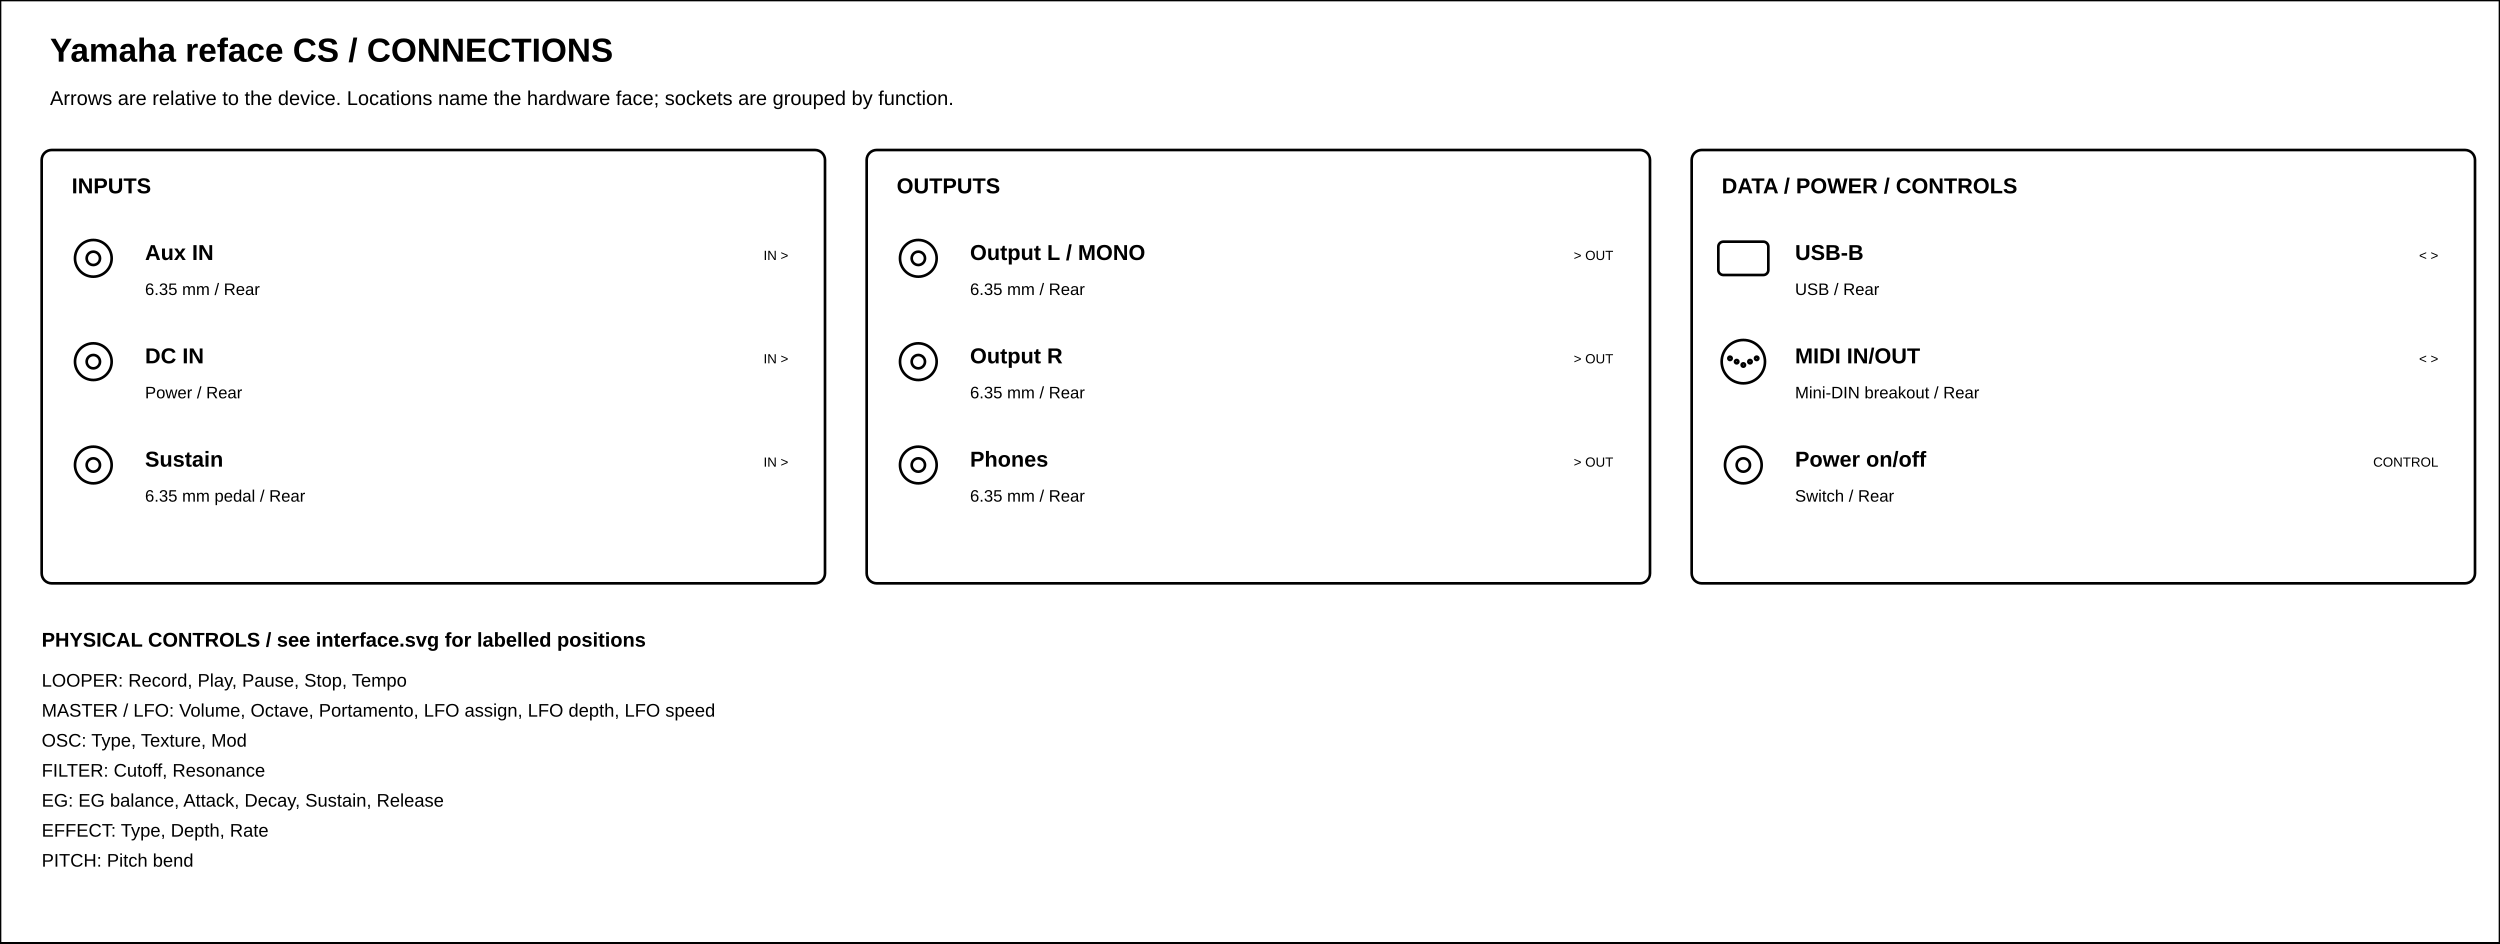
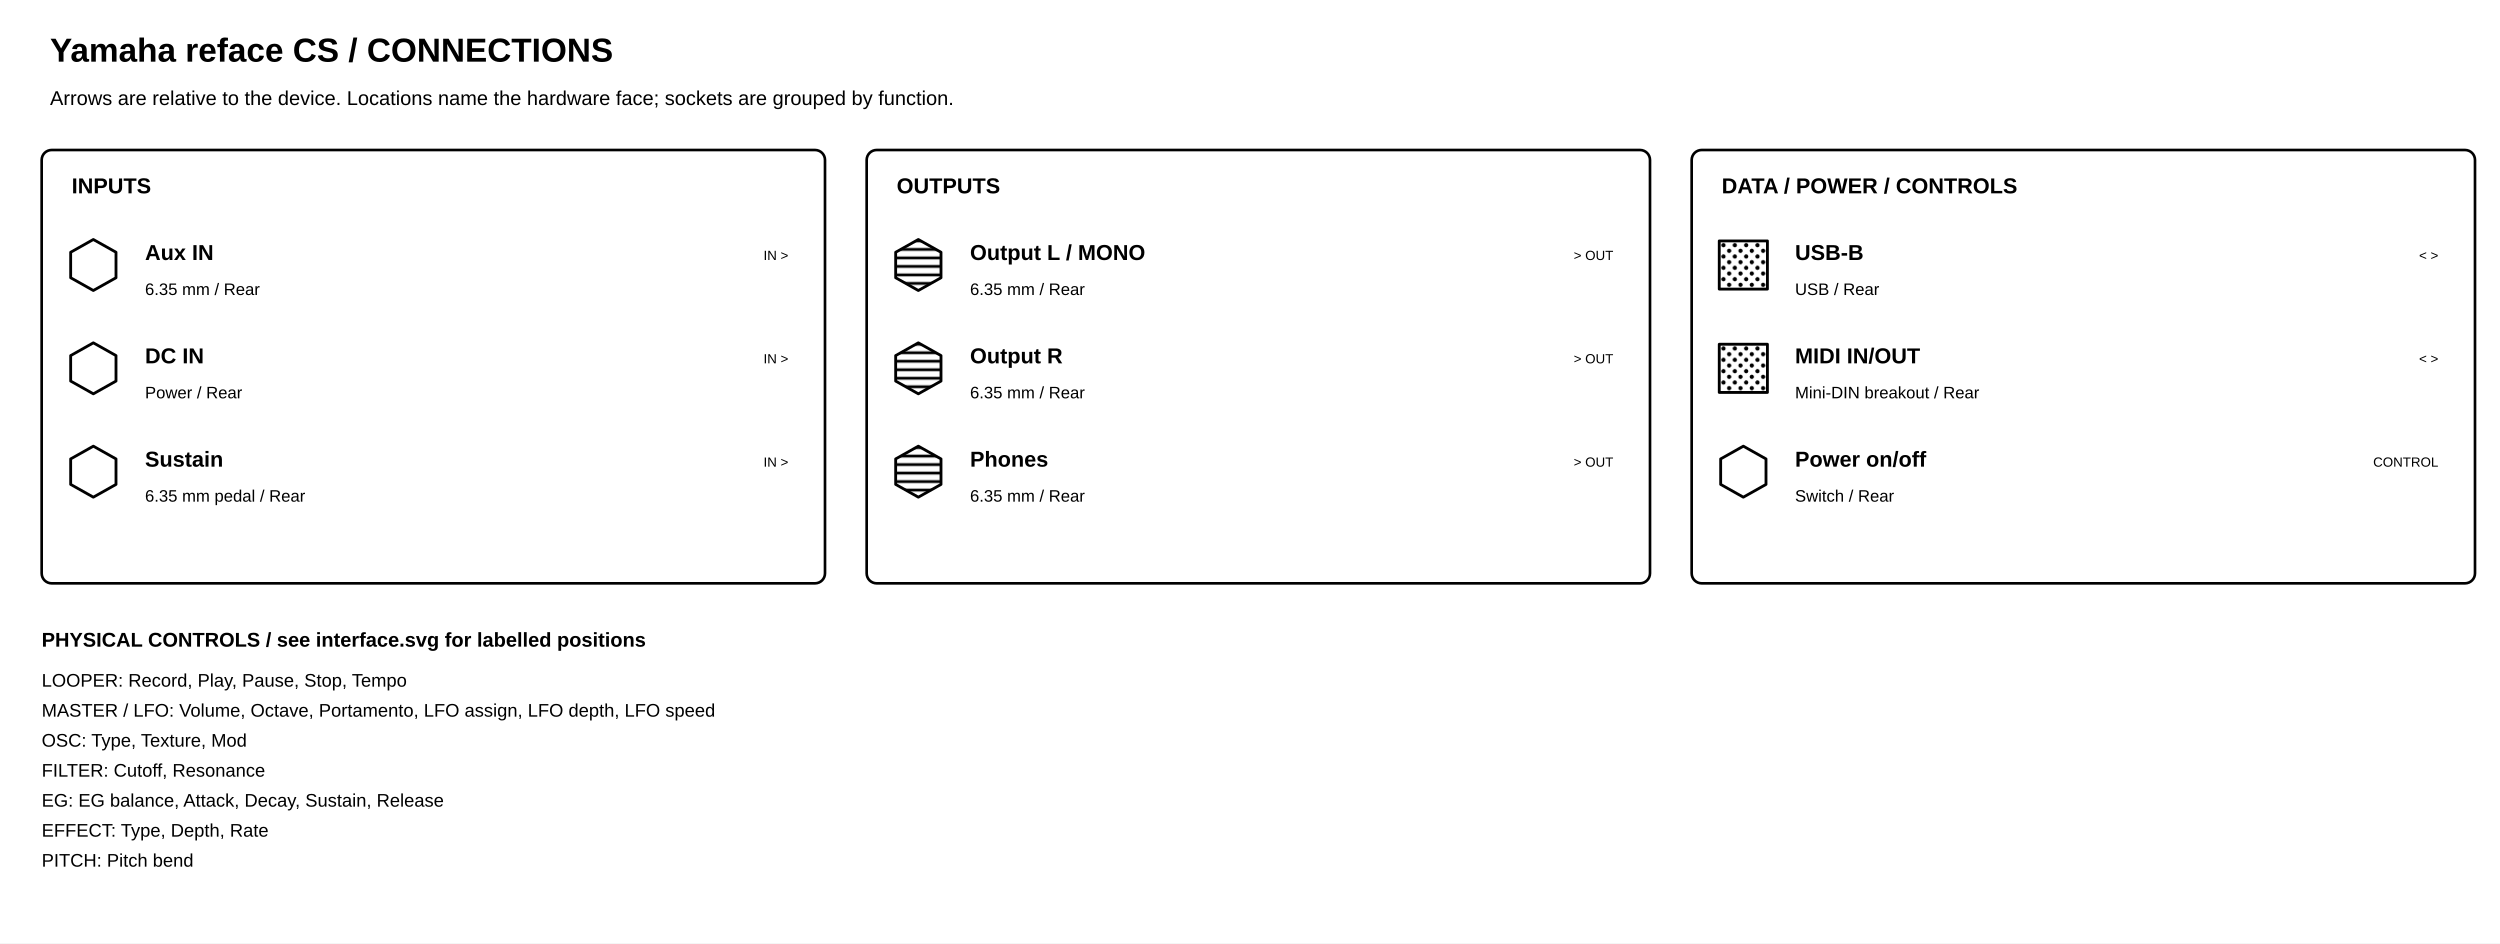
<svg xmlns="http://www.w3.org/2000/svg" viewBox="0 0 1500 566" role="img" aria-labelledby="title description">
+   <defs>
+     <pattern id="tactile-stripes" width="6" height="6" patternUnits="userSpaceOnUse">
+       <rect width="6" height="6" fill="#fff" />
+       <path d="M0 3H6" stroke="#000" stroke-width="2" />
+     </pattern>
+     <pattern id="tactile-dots" width="8" height="8" patternUnits="userSpaceOnUse">
+       <rect width="8" height="8" fill="#fff" />
+       <circle cx="2" cy="2" r="1.5" fill="#000" />
+       <circle cx="6" cy="6" r="1.5" fill="#000" />
+     </pattern>
+   </defs>
  <style>text{font-family:Arial,Helvetica,sans-serif;fill:#000;stroke:none}.line{fill:#fff;stroke:#000;stroke-width:1.6;stroke-linejoin:round;stroke-linecap:round}.thin{fill:none;stroke:#000;stroke-width:1;stroke-linejoin:round;stroke-linecap:round}</style>
-   <rect x="0" y="0" width="1500" height="566" class="line" fill="#fff" stroke="none" stroke-width="1.6" />
+   <rect x="0" y="0" width="1500" height="566" fill="#fff" stroke="none" stroke-width="1.6" />
  <text x="30" y="37" fill="#000" font-family="Arial,Helvetica,sans-serif" font-size="20" text-anchor="start" font-weight="bold">Yamaha reface CS / CONNECTIONS</text>
  <text x="30" y="63" fill="#000" font-family="Arial,Helvetica,sans-serif" font-size="12" text-anchor="start">Arrows are relative to the device. Locations name the hardware face; sockets are grouped by function.</text>
-   <rect x="25" y="90" width="470" height="260" class="line" fill="#fff" stroke="#000" stroke-width="1.6" rx="6" />
+   <rect x="25" y="90" width="470" height="260" fill="#fff" stroke="#000" stroke-width="1.6" rx="6" />
  <text x="43" y="116" fill="#000" font-family="Arial,Helvetica,sans-serif" font-size="13" text-anchor="start" font-weight="bold">INPUTS</text>
  <g id="port-0-1" aria-label="Aux IN" data-direction="input">
-     <circle cx="56" cy="155" r="11" class="line" fill="#fff" stroke="#000" stroke-width="1.6" />
-     <circle cx="56" cy="155" r="4" class="line" fill="#fff" stroke="#000" stroke-width="1.6" />
+     <svg data-symbol="input" x="39.000" y="142.000" width="34.000" height="34.000" viewBox="0 0 40 40">
+       <g fill="none" stroke="#000" stroke-width="2" stroke-linejoin="round">
+         <polygon points="20,2 36,11 36,29 20,38 4,29 4,11" fill="#fff" />
+       </g>
+     </svg>
    <text x="87" y="156" fill="#000" font-family="Arial,Helvetica,sans-serif" font-size="13" text-anchor="start" font-weight="bold">Aux IN</text>
    <text x="87" y="177" fill="#000" font-family="Arial,Helvetica,sans-serif" font-size="10" text-anchor="start">6.35 mm / Rear</text>
    <text x="473" y="156" fill="#000" font-family="Arial,Helvetica,sans-serif" font-size="8" text-anchor="end">IN &gt;</text>
  </g>
  <g id="port-0-2" aria-label="DC IN" data-direction="input">
-     <circle cx="56" cy="217" r="11" class="line" fill="#fff" stroke="#000" stroke-width="1.6" />
-     <circle cx="56" cy="217" r="4" class="line" fill="#fff" stroke="#000" stroke-width="1.6" />
+     <svg data-symbol="input" x="39.000" y="204.000" width="34.000" height="34.000" viewBox="0 0 40 40">
+       <g fill="none" stroke="#000" stroke-width="2" stroke-linejoin="round">
+         <polygon points="20,2 36,11 36,29 20,38 4,29 4,11" fill="#fff" />
+       </g>
+     </svg>
    <text x="87" y="218" fill="#000" font-family="Arial,Helvetica,sans-serif" font-size="13" text-anchor="start" font-weight="bold">DC IN</text>
    <text x="87" y="239" fill="#000" font-family="Arial,Helvetica,sans-serif" font-size="10" text-anchor="start">Power / Rear</text>
    <text x="473" y="218" fill="#000" font-family="Arial,Helvetica,sans-serif" font-size="8" text-anchor="end">IN &gt;</text>
  </g>
  <g id="port-0-3" aria-label="Sustain" data-direction="input">
-     <circle cx="56" cy="279" r="11" class="line" fill="#fff" stroke="#000" stroke-width="1.6" />
-     <circle cx="56" cy="279" r="4" class="line" fill="#fff" stroke="#000" stroke-width="1.6" />
+     <svg data-symbol="input" x="39.000" y="266.000" width="34.000" height="34.000" viewBox="0 0 40 40">
+       <g fill="none" stroke="#000" stroke-width="2" stroke-linejoin="round">
+         <polygon points="20,2 36,11 36,29 20,38 4,29 4,11" fill="#fff" />
+       </g>
+     </svg>
    <text x="87" y="280" fill="#000" font-family="Arial,Helvetica,sans-serif" font-size="13" text-anchor="start" font-weight="bold">Sustain</text>
    <text x="87" y="301" fill="#000" font-family="Arial,Helvetica,sans-serif" font-size="10" text-anchor="start">6.35 mm pedal / Rear</text>
    <text x="473" y="280" fill="#000" font-family="Arial,Helvetica,sans-serif" font-size="8" text-anchor="end">IN &gt;</text>
  </g>
-   <rect x="520" y="90" width="470" height="260" class="line" fill="#fff" stroke="#000" stroke-width="1.6" rx="6" />
+   <rect x="520" y="90" width="470" height="260" fill="#fff" stroke="#000" stroke-width="1.6" rx="6" />
  <text x="538" y="116" fill="#000" font-family="Arial,Helvetica,sans-serif" font-size="13" text-anchor="start" font-weight="bold">OUTPUTS</text>
  <g id="port-1-1" aria-label="Output L / MONO" data-direction="output">
-     <circle cx="551" cy="155" r="11" class="line" fill="#fff" stroke="#000" stroke-width="1.6" />
-     <circle cx="551" cy="155" r="4" class="line" fill="#fff" stroke="#000" stroke-width="1.6" />
+     <svg data-symbol="output" x="534.000" y="142.000" width="34.000" height="34.000" viewBox="0 0 40 40">
+       <g fill="none" stroke="#000" stroke-width="2" stroke-linejoin="round">
+         <polygon points="20,2 36,11 36,29 20,38 4,29 4,11" fill="url(#tactile-stripes)" />
+       </g>
+     </svg>
    <text x="582" y="156" fill="#000" font-family="Arial,Helvetica,sans-serif" font-size="13" text-anchor="start" font-weight="bold">Output L / MONO</text>
    <text x="582" y="177" fill="#000" font-family="Arial,Helvetica,sans-serif" font-size="10" text-anchor="start">6.35 mm / Rear</text>
    <text x="968" y="156" fill="#000" font-family="Arial,Helvetica,sans-serif" font-size="8" text-anchor="end">&gt; OUT</text>
  </g>
  <g id="port-1-2" aria-label="Output R" data-direction="output">
-     <circle cx="551" cy="217" r="11" class="line" fill="#fff" stroke="#000" stroke-width="1.6" />
-     <circle cx="551" cy="217" r="4" class="line" fill="#fff" stroke="#000" stroke-width="1.6" />
+     <svg data-symbol="output" x="534.000" y="204.000" width="34.000" height="34.000" viewBox="0 0 40 40">
+       <g fill="none" stroke="#000" stroke-width="2" stroke-linejoin="round">
+         <polygon points="20,2 36,11 36,29 20,38 4,29 4,11" fill="url(#tactile-stripes)" />
+       </g>
+     </svg>
    <text x="582" y="218" fill="#000" font-family="Arial,Helvetica,sans-serif" font-size="13" text-anchor="start" font-weight="bold">Output R</text>
    <text x="582" y="239" fill="#000" font-family="Arial,Helvetica,sans-serif" font-size="10" text-anchor="start">6.35 mm / Rear</text>
    <text x="968" y="218" fill="#000" font-family="Arial,Helvetica,sans-serif" font-size="8" text-anchor="end">&gt; OUT</text>
  </g>
  <g id="port-1-3" aria-label="Phones" data-direction="output">
-     <circle cx="551" cy="279" r="11" class="line" fill="#fff" stroke="#000" stroke-width="1.6" />
-     <circle cx="551" cy="279" r="4" class="line" fill="#fff" stroke="#000" stroke-width="1.6" />
+     <svg data-symbol="output" x="534.000" y="266.000" width="34.000" height="34.000" viewBox="0 0 40 40">
+       <g fill="none" stroke="#000" stroke-width="2" stroke-linejoin="round">
+         <polygon points="20,2 36,11 36,29 20,38 4,29 4,11" fill="url(#tactile-stripes)" />
+       </g>
+     </svg>
    <text x="582" y="280" fill="#000" font-family="Arial,Helvetica,sans-serif" font-size="13" text-anchor="start" font-weight="bold">Phones</text>
    <text x="582" y="301" fill="#000" font-family="Arial,Helvetica,sans-serif" font-size="10" text-anchor="start">6.35 mm / Rear</text>
    <text x="968" y="280" fill="#000" font-family="Arial,Helvetica,sans-serif" font-size="8" text-anchor="end">&gt; OUT</text>
  </g>
-   <rect x="1015" y="90" width="470" height="260" class="line" fill="#fff" stroke="#000" stroke-width="1.6" rx="6" />
+   <rect x="1015" y="90" width="470" height="260" fill="#fff" stroke="#000" stroke-width="1.6" rx="6" />
  <text x="1033" y="116" fill="#000" font-family="Arial,Helvetica,sans-serif" font-size="13" text-anchor="start" font-weight="bold">DATA / POWER / CONTROLS</text>
  <g id="port-2-1" aria-label="USB-B" data-direction="bidirectional">
-     <rect x="1031" y="145" width="30" height="20" class="line" fill="#fff" stroke="#000" stroke-width="1.6" rx="3" />
+     <svg data-symbol="bidirectional" x="1029.000" y="142.000" width="34.000" height="34.000" viewBox="0 0 40 40">
+       <g fill="none" stroke="#000" stroke-width="2" stroke-linejoin="round">
+         <rect x="3" y="3" width="34" height="34" fill="url(#tactile-dots)" />
+       </g>
+     </svg>
    <text x="1077" y="156" fill="#000" font-family="Arial,Helvetica,sans-serif" font-size="13" text-anchor="start" font-weight="bold">USB-B</text>
    <text x="1077" y="177" fill="#000" font-family="Arial,Helvetica,sans-serif" font-size="10" text-anchor="start">USB / Rear</text>
    <text x="1463" y="156" fill="#000" font-family="Arial,Helvetica,sans-serif" font-size="8" text-anchor="end">&lt; &gt;</text>
  </g>
  <g id="port-2-2" aria-label="MIDI IN/OUT" data-direction="bidirectional">
-     <circle cx="1046" cy="217" r="13" class="line" fill="#fff" stroke="#000" stroke-width="1.6" />
-     <circle cx="1038" cy="215" r="1" class="line" fill="#fff" stroke="#000" stroke-width="1.6" />
-     <circle cx="1042" cy="217" r="1" class="line" fill="#fff" stroke="#000" stroke-width="1.6" />
-     <circle cx="1046" cy="219" r="1" class="line" fill="#fff" stroke="#000" stroke-width="1.6" />
-     <circle cx="1050" cy="217" r="1" class="line" fill="#fff" stroke="#000" stroke-width="1.6" />
-     <circle cx="1054" cy="215" r="1" class="line" fill="#fff" stroke="#000" stroke-width="1.6" />
+     <svg data-symbol="bidirectional" x="1029.000" y="204.000" width="34.000" height="34.000" viewBox="0 0 40 40">
+       <g fill="none" stroke="#000" stroke-width="2" stroke-linejoin="round">
+         <rect x="3" y="3" width="34" height="34" fill="url(#tactile-dots)" />
+       </g>
+     </svg>
    <text x="1077" y="218" fill="#000" font-family="Arial,Helvetica,sans-serif" font-size="13" text-anchor="start" font-weight="bold">MIDI IN/OUT</text>
    <text x="1077" y="239" fill="#000" font-family="Arial,Helvetica,sans-serif" font-size="10" text-anchor="start">Mini-DIN breakout / Rear</text>
    <text x="1463" y="218" fill="#000" font-family="Arial,Helvetica,sans-serif" font-size="8" text-anchor="end">&lt; &gt;</text>
  </g>
  <g id="port-2-3" aria-label="Power on/off" data-direction="control">
-     <circle cx="1046" cy="279" r="11" class="line" fill="#fff" stroke="#000" stroke-width="1.6" />
-     <circle cx="1046" cy="279" r="4" class="line" fill="#fff" stroke="#000" stroke-width="1.6" />
+     <svg data-symbol="input" x="1029.000" y="266.000" width="34.000" height="34.000" viewBox="0 0 40 40">
+       <g fill="none" stroke="#000" stroke-width="2" stroke-linejoin="round">
+         <polygon points="20,2 36,11 36,29 20,38 4,29 4,11" fill="#fff" />
+       </g>
+     </svg>
    <text x="1077" y="280" fill="#000" font-family="Arial,Helvetica,sans-serif" font-size="13" text-anchor="start" font-weight="bold">Power on/off</text>
    <text x="1077" y="301" fill="#000" font-family="Arial,Helvetica,sans-serif" font-size="10" text-anchor="start">Switch / Rear</text>
    <text x="1463" y="280" fill="#000" font-family="Arial,Helvetica,sans-serif" font-size="8" text-anchor="end">CONTROL</text>
  </g>
  <text x="25" y="388" fill="#000" font-family="Arial,Helvetica,sans-serif" font-size="12" text-anchor="start" font-weight="bold">PHYSICAL CONTROLS / see interface.svg for labelled positions</text>
  <text x="25" y="412" fill="#000" font-family="Arial,Helvetica,sans-serif" font-size="11" text-anchor="start">LOOPER: Record, Play, Pause, Stop, Tempo</text>
  <text x="25" y="430" fill="#000" font-family="Arial,Helvetica,sans-serif" font-size="11" text-anchor="start">MASTER / LFO: Volume, Octave, Portamento, LFO assign, LFO depth, LFO speed</text>
  <text x="25" y="448" fill="#000" font-family="Arial,Helvetica,sans-serif" font-size="11" text-anchor="start">OSC: Type, Texture, Mod</text>
  <text x="25" y="466" fill="#000" font-family="Arial,Helvetica,sans-serif" font-size="11" text-anchor="start">FILTER: Cutoff, Resonance</text>
  <text x="25" y="484" fill="#000" font-family="Arial,Helvetica,sans-serif" font-size="11" text-anchor="start">EG: EG balance, Attack, Decay, Sustain, Release</text>
  <text x="25" y="502" fill="#000" font-family="Arial,Helvetica,sans-serif" font-size="11" text-anchor="start">EFFECT: Type, Depth, Rate</text>
  <text x="25" y="520" fill="#000" font-family="Arial,Helvetica,sans-serif" font-size="11" text-anchor="start">PITCH: Pitch bend</text>
</svg>
